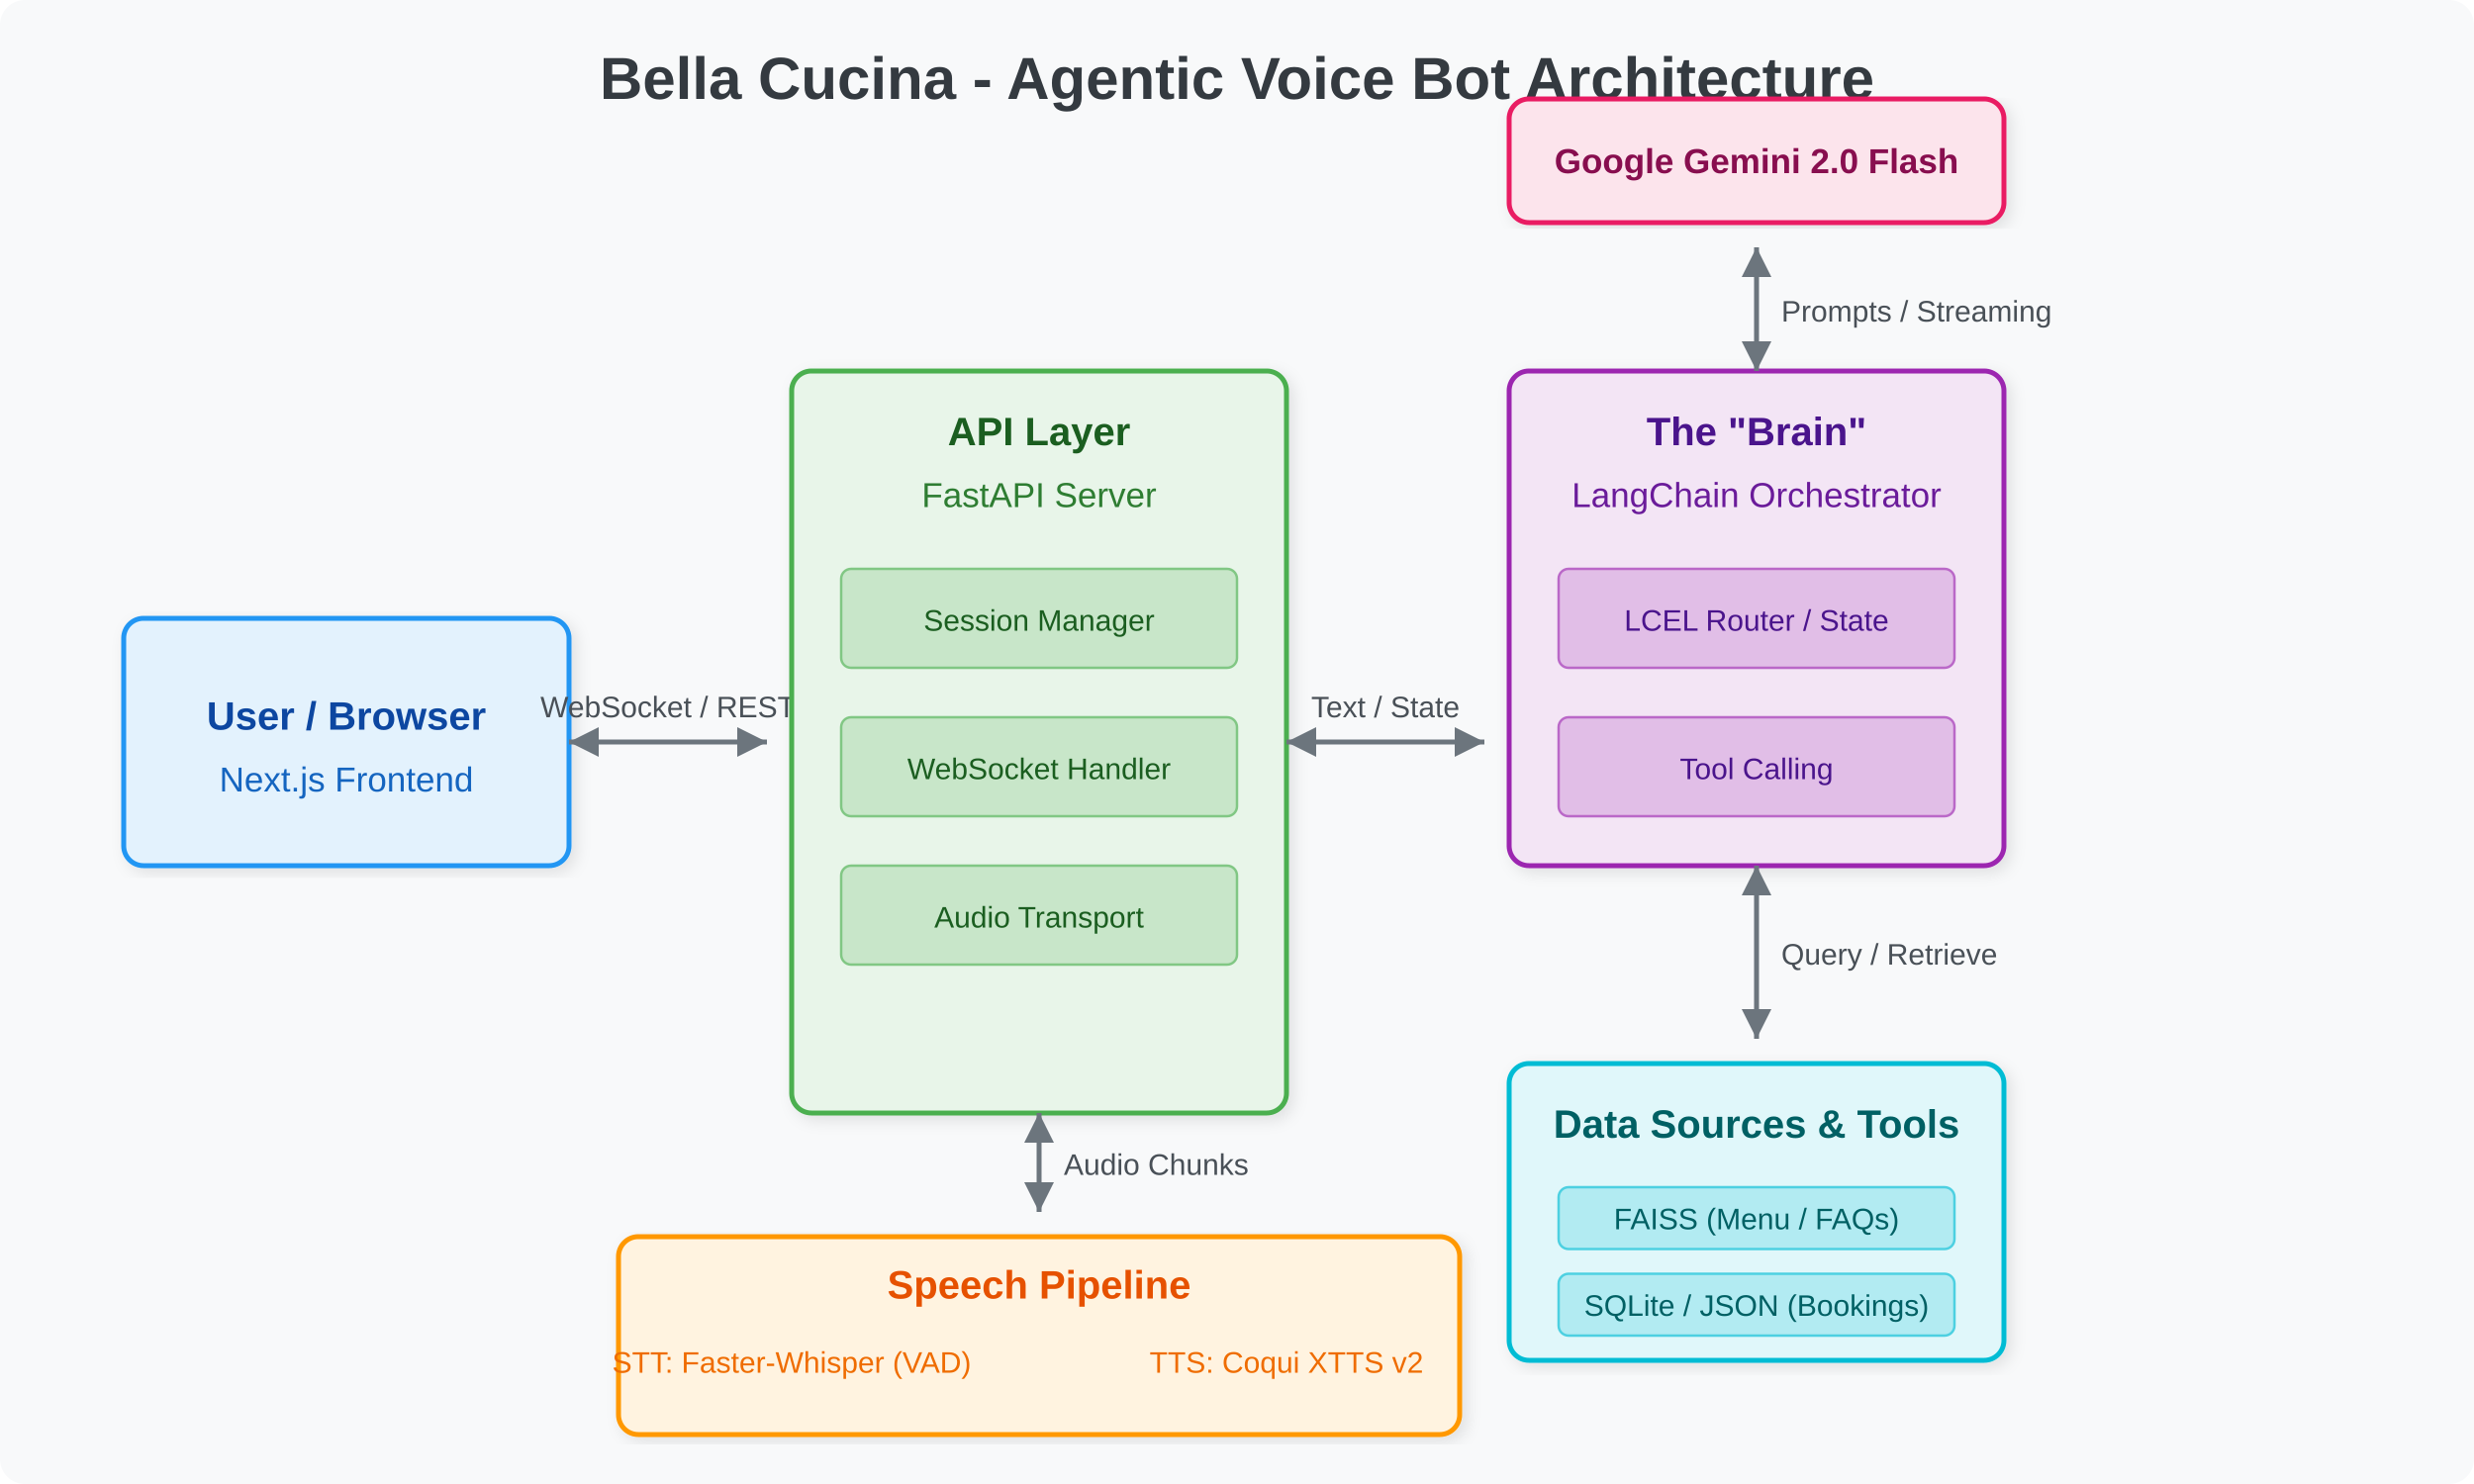
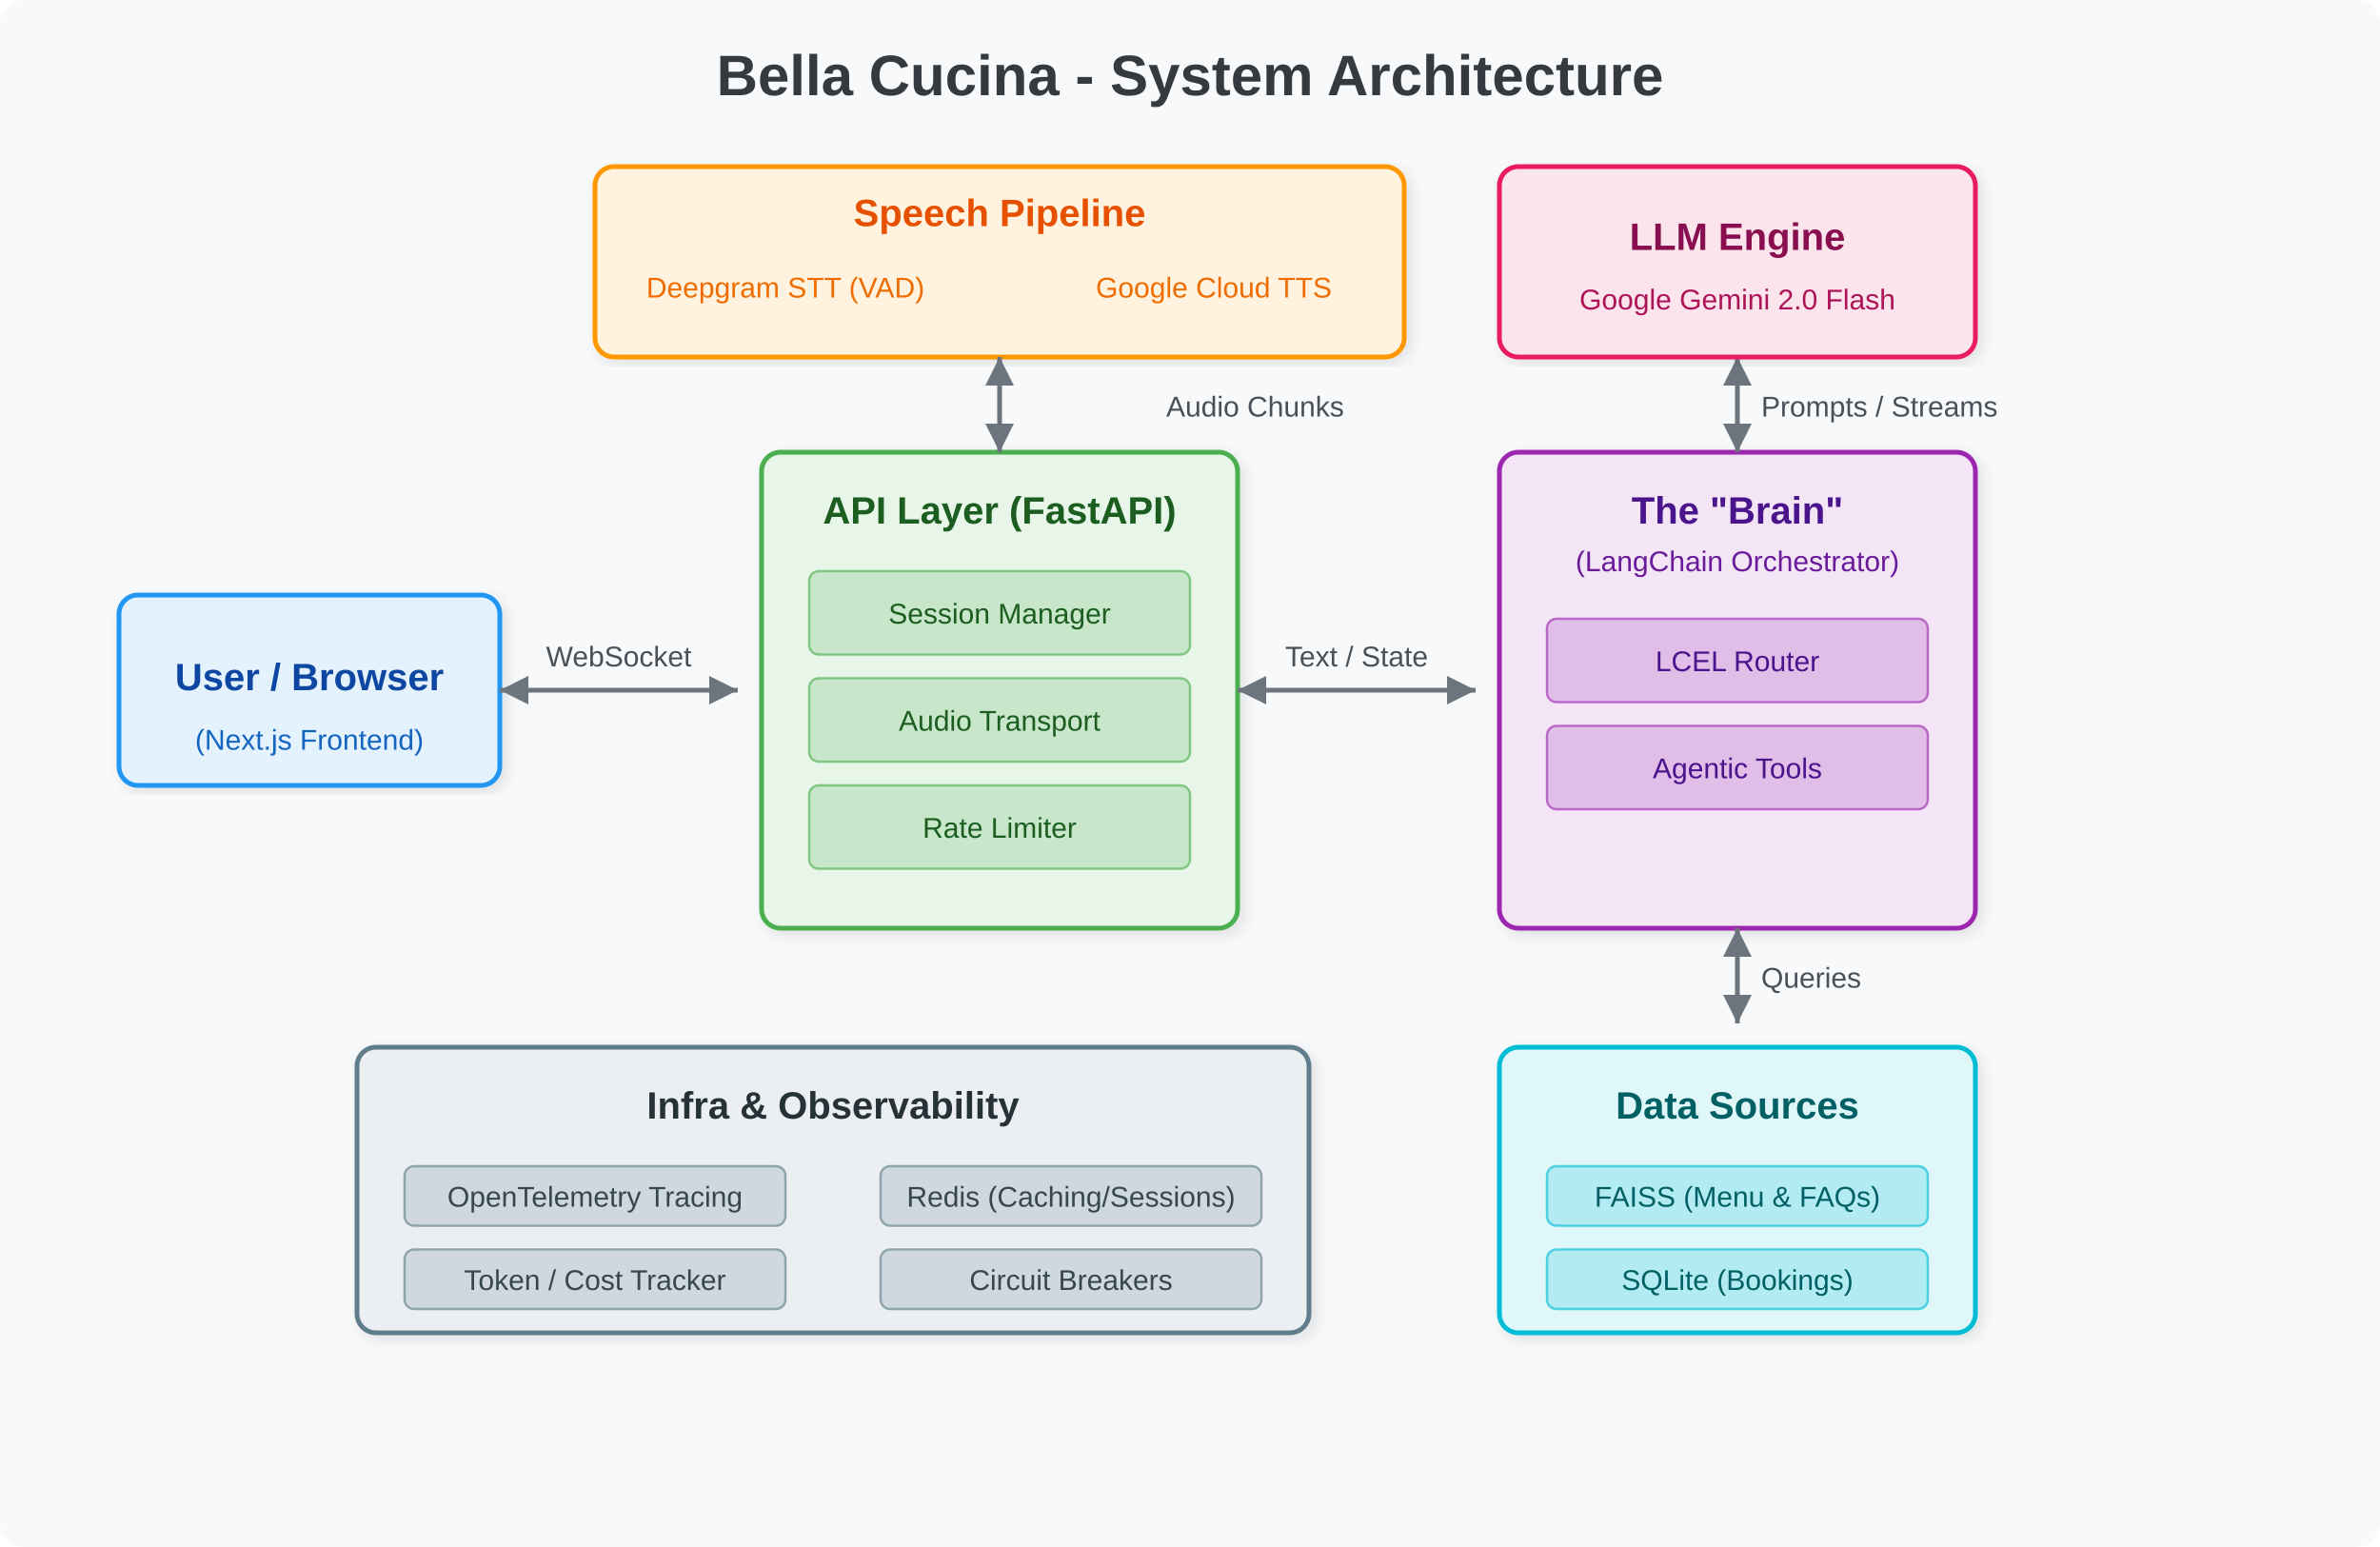
- <svg xmlns="http://www.w3.org/2000/svg" viewBox="0 0 1000 600" width="100%" height="100%">
-   <rect width="1000" height="600" fill="#f8f9fa" rx="10" />
-   <text x="500" y="40" font-family="Arial, sans-serif" font-size="24" font-weight="bold" text-anchor="middle" fill="#343a40">Bella Cucina - Agentic Voice Bot Architecture</text>
+ <svg xmlns="http://www.w3.org/2000/svg" viewBox="0 0 1000 650" width="100%" height="100%">
+   <rect width="1000" height="650" fill="#f8f9fa" rx="10" />
+   <text x="500" y="40" font-family="Arial, sans-serif" font-size="24" font-weight="bold" text-anchor="middle" fill="#343a40">Bella Cucina - System Architecture</text>
  <defs>
    <filter id="shadow" x="-5%" y="-5%" width="110%" height="110%">
      <feDropShadow dx="2" dy="2" stdDeviation="3" flood-opacity="0.1" />
    </filter>
    <marker id="arrow" viewBox="0 0 10 10" refX="10" refY="5" markerWidth="6" markerHeight="6" orient="auto-start-reverse">
      <path d="M 0 0 L 10 5 L 0 10 z" fill="#6c757d" />
    </marker>
  </defs>
-   <rect x="50" y="250" width="180" height="100" rx="8" fill="#e3f2fd" stroke="#2196f3" stroke-width="2" filter="url(#shadow)" />
-   <text x="140" y="295" font-family="Arial, sans-serif" font-size="16" font-weight="bold" text-anchor="middle" fill="#0d47a1">User / Browser</text>
-   <text x="140" y="320" font-family="Arial, sans-serif" font-size="14" text-anchor="middle" fill="#1565c0">Next.js Frontend</text>
-   <line x1="230" y1="300" x2="310" y2="300" stroke="#6c757d" stroke-width="2" marker-end="url(#arrow)" marker-start="url(#arrow)" />
-   <text x="270" y="290" font-family="Arial, sans-serif" font-size="12" text-anchor="middle" fill="#495057">WebSocket / REST</text>
-   <rect x="320" y="150" width="200" height="300" rx="8" fill="#e8f5e9" stroke="#4caf50" stroke-width="2" filter="url(#shadow)" />
-   <text x="420" y="180" font-family="Arial, sans-serif" font-size="16" font-weight="bold" text-anchor="middle" fill="#1b5e20">API Layer</text>
-   <text x="420" y="205" font-family="Arial, sans-serif" font-size="14" text-anchor="middle" fill="#2e7d32">FastAPI Server</text>
-   <rect x="340" y="230" width="160" height="40" rx="4" fill="#c8e6c9" stroke="#81c784" stroke-width="1" />
-   <text x="420" y="255" font-family="Arial, sans-serif" font-size="12" text-anchor="middle" fill="#1b5e20">Session Manager</text>
-   <rect x="340" y="290" width="160" height="40" rx="4" fill="#c8e6c9" stroke="#81c784" stroke-width="1" />
-   <text x="420" y="315" font-family="Arial, sans-serif" font-size="12" text-anchor="middle" fill="#1b5e20">WebSocket Handler</text>
-   <rect x="340" y="350" width="160" height="40" rx="4" fill="#c8e6c9" stroke="#81c784" stroke-width="1" />
-   <text x="420" y="375" font-family="Arial, sans-serif" font-size="12" text-anchor="middle" fill="#1b5e20">Audio Transport</text>
-   <line x1="420" y1="450" x2="420" y2="490" stroke="#6c757d" stroke-width="2" marker-end="url(#arrow)" marker-start="url(#arrow)" />
-   <text x="430" y="475" font-family="Arial, sans-serif" font-size="12" fill="#495057">Audio Chunks</text>
-   <rect x="250" y="500" width="340" height="80" rx="8" fill="#fff3e0" stroke="#ff9800" stroke-width="2" filter="url(#shadow)" />
-   <text x="420" y="525" font-family="Arial, sans-serif" font-size="16" font-weight="bold" text-anchor="middle" fill="#e65100">Speech Pipeline</text>
-   <text x="320" y="555" font-family="Arial, sans-serif" font-size="12" text-anchor="middle" fill="#ef6c00">STT: Faster-Whisper (VAD)</text>
-   <text x="520" y="555" font-family="Arial, sans-serif" font-size="12" text-anchor="middle" fill="#ef6c00">TTS: Coqui XTTS v2</text>
-   <line x1="520" y1="300" x2="600" y2="300" stroke="#6c757d" stroke-width="2" marker-end="url(#arrow)" marker-start="url(#arrow)" />
-   <text x="560" y="290" font-family="Arial, sans-serif" font-size="12" text-anchor="middle" fill="#495057">Text / State</text>
-   <rect x="610" y="150" width="200" height="200" rx="8" fill="#f3e5f5" stroke="#9c27b0" stroke-width="2" filter="url(#shadow)" />
-   <text x="710" y="180" font-family="Arial, sans-serif" font-size="16" font-weight="bold" text-anchor="middle" fill="#4a148c">The "Brain"</text>
-   <text x="710" y="205" font-family="Arial, sans-serif" font-size="14" text-anchor="middle" fill="#6a1b9a">LangChain Orchestrator</text>
-   <rect x="630" y="230" width="160" height="40" rx="4" fill="#e1bee7" stroke="#ba68c8" stroke-width="1" />
-   <text x="710" y="255" font-family="Arial, sans-serif" font-size="12" text-anchor="middle" fill="#4a148c">LCEL Router / State</text>
-   <rect x="630" y="290" width="160" height="40" rx="4" fill="#e1bee7" stroke="#ba68c8" stroke-width="1" />
-   <text x="710" y="315" font-family="Arial, sans-serif" font-size="12" text-anchor="middle" fill="#4a148c">Tool Calling</text>
-   <line x1="710" y1="150" x2="710" y2="100" stroke="#6c757d" stroke-width="2" marker-end="url(#arrow)" marker-start="url(#arrow)" />
-   <text x="720" y="130" font-family="Arial, sans-serif" font-size="12" fill="#495057">Prompts / Streaming</text>
-   <rect x="610" y="40" width="200" height="50" rx="8" fill="#fce4ec" stroke="#e91e63" stroke-width="2" filter="url(#shadow)" />
-   <text x="710" y="70" font-family="Arial, sans-serif" font-size="14" font-weight="bold" text-anchor="middle" fill="#880e4f">Google Gemini 2.0 Flash</text>
-   <line x1="710" y1="350" x2="710" y2="420" stroke="#6c757d" stroke-width="2" marker-end="url(#arrow)" marker-start="url(#arrow)" />
-   <text x="720" y="390" font-family="Arial, sans-serif" font-size="12" fill="#495057">Query / Retrieve</text>
-   <rect x="610" y="430" width="200" height="120" rx="8" fill="#e0f7fa" stroke="#00bcd4" stroke-width="2" filter="url(#shadow)" />
-   <text x="710" y="460" font-family="Arial, sans-serif" font-size="16" font-weight="bold" text-anchor="middle" fill="#006064">Data Sources &amp; Tools</text>
-   <rect x="630" y="480" width="160" height="25" rx="4" fill="#b2ebf2" stroke="#4dd0e1" stroke-width="1" />
-   <text x="710" y="497" font-family="Arial, sans-serif" font-size="12" text-anchor="middle" fill="#006064">FAISS (Menu / FAQs)</text>
-   <rect x="630" y="515" width="160" height="25" rx="4" fill="#b2ebf2" stroke="#4dd0e1" stroke-width="1" />
-   <text x="710" y="532" font-family="Arial, sans-serif" font-size="12" text-anchor="middle" fill="#006064">SQLite / JSON (Bookings)</text>
+   <rect x="50" y="250" width="160" height="80" rx="8" fill="#e3f2fd" stroke="#2196f3" stroke-width="2" filter="url(#shadow)" />
+   <text x="130" y="290" font-family="Arial, sans-serif" font-size="16" font-weight="bold" text-anchor="middle" fill="#0d47a1">User / Browser</text>
+   <text x="130" y="315" font-family="Arial, sans-serif" font-size="12" text-anchor="middle" fill="#1565c0">(Next.js Frontend)</text>
+   <line x1="210" y1="290" x2="310" y2="290" stroke="#6c757d" stroke-width="2" marker-end="url(#arrow)" marker-start="url(#arrow)" />
+   <text x="260" y="280" font-family="Arial, sans-serif" font-size="12" text-anchor="middle" fill="#495057">WebSocket</text>
+   <rect x="320" y="190" width="200" height="200" rx="8" fill="#e8f5e9" stroke="#4caf50" stroke-width="2" filter="url(#shadow)" />
+   <text x="420" y="220" font-family="Arial, sans-serif" font-size="16" font-weight="bold" text-anchor="middle" fill="#1b5e20">API Layer (FastAPI)</text>
+   <rect x="340" y="240" width="160" height="35" rx="4" fill="#c8e6c9" stroke="#81c784" stroke-width="1" />
+   <text x="420" y="262" font-family="Arial, sans-serif" font-size="12" text-anchor="middle" fill="#1b5e20">Session Manager</text>
+   <rect x="340" y="285" width="160" height="35" rx="4" fill="#c8e6c9" stroke="#81c784" stroke-width="1" />
+   <text x="420" y="307" font-family="Arial, sans-serif" font-size="12" text-anchor="middle" fill="#1b5e20">Audio Transport</text>
+   <rect x="340" y="330" width="160" height="35" rx="4" fill="#c8e6c9" stroke="#81c784" stroke-width="1" />
+   <text x="420" y="352" font-family="Arial, sans-serif" font-size="12" text-anchor="middle" fill="#1b5e20">Rate Limiter</text>
+   <rect x="250" y="70" width="340" height="80" rx="8" fill="#fff3e0" stroke="#ff9800" stroke-width="2" filter="url(#shadow)" />
+   <text x="420" y="95" font-family="Arial, sans-serif" font-size="16" font-weight="bold" text-anchor="middle" fill="#e65100">Speech Pipeline</text>
+   <text x="330" y="125" font-family="Arial, sans-serif" font-size="12" text-anchor="middle" fill="#ef6c00">Deepgram STT (VAD)</text>
+   <text x="510" y="125" font-family="Arial, sans-serif" font-size="12" text-anchor="middle" fill="#ef6c00">Google Cloud TTS</text>
+   <line x1="420" y1="190" x2="420" y2="150" stroke="#6c757d" stroke-width="2" marker-end="url(#arrow)" marker-start="url(#arrow)" />
+   <text x="490" y="175" font-family="Arial, sans-serif" font-size="12" fill="#495057">Audio Chunks</text>
+   <line x1="520" y1="290" x2="620" y2="290" stroke="#6c757d" stroke-width="2" marker-end="url(#arrow)" marker-start="url(#arrow)" />
+   <text x="570" y="280" font-family="Arial, sans-serif" font-size="12" text-anchor="middle" fill="#495057">Text / State</text>
+   <rect x="630" y="190" width="200" height="200" rx="8" fill="#f3e5f5" stroke="#9c27b0" stroke-width="2" filter="url(#shadow)" />
+   <text x="730" y="220" font-family="Arial, sans-serif" font-size="16" font-weight="bold" text-anchor="middle" fill="#4a148c">The "Brain"</text>
+   <text x="730" y="240" font-family="Arial, sans-serif" font-size="12" text-anchor="middle" fill="#6a1b9a">(LangChain Orchestrator)</text>
+   <rect x="650" y="260" width="160" height="35" rx="4" fill="#e1bee7" stroke="#ba68c8" stroke-width="1" />
+   <text x="730" y="282" font-family="Arial, sans-serif" font-size="12" text-anchor="middle" fill="#4a148c">LCEL Router</text>
+   <rect x="650" y="305" width="160" height="35" rx="4" fill="#e1bee7" stroke="#ba68c8" stroke-width="1" />
+   <text x="730" y="327" font-family="Arial, sans-serif" font-size="12" text-anchor="middle" fill="#4a148c">Agentic Tools</text>
+   <line x1="730" y1="190" x2="730" y2="150" stroke="#6c757d" stroke-width="2" marker-end="url(#arrow)" marker-start="url(#arrow)" />
+   <text x="740" y="175" font-family="Arial, sans-serif" font-size="12" fill="#495057">Prompts / Streams</text>
+   <rect x="630" y="70" width="200" height="80" rx="8" fill="#fce4ec" stroke="#e91e63" stroke-width="2" filter="url(#shadow)" />
+   <text x="730" y="105" font-family="Arial, sans-serif" font-size="16" font-weight="bold" text-anchor="middle" fill="#880e4f">LLM Engine</text>
+   <text x="730" y="130" font-family="Arial, sans-serif" font-size="12" text-anchor="middle" fill="#ad1457">Google Gemini 2.0 Flash</text>
+   <line x1="730" y1="390" x2="730" y2="430" stroke="#6c757d" stroke-width="2" marker-end="url(#arrow)" marker-start="url(#arrow)" />
+   <text x="740" y="415" font-family="Arial, sans-serif" font-size="12" fill="#495057">Queries</text>
+   <rect x="630" y="440" width="200" height="120" rx="8" fill="#e0f7fa" stroke="#00bcd4" stroke-width="2" filter="url(#shadow)" />
+   <text x="730" y="470" font-family="Arial, sans-serif" font-size="16" font-weight="bold" text-anchor="middle" fill="#006064">Data Sources</text>
+   <rect x="650" y="490" width="160" height="25" rx="4" fill="#b2ebf2" stroke="#4dd0e1" stroke-width="1" />
+   <text x="730" y="507" font-family="Arial, sans-serif" font-size="12" text-anchor="middle" fill="#006064">FAISS (Menu &amp; FAQs)</text>
+   <rect x="650" y="525" width="160" height="25" rx="4" fill="#b2ebf2" stroke="#4dd0e1" stroke-width="1" />
+   <text x="730" y="542" font-family="Arial, sans-serif" font-size="12" text-anchor="middle" fill="#006064">SQLite (Bookings)</text>
+   <rect x="150" y="440" width="400" height="120" rx="8" fill="#eceff1" stroke="#607d8b" stroke-width="2" filter="url(#shadow)" />
+   <text x="350" y="470" font-family="Arial, sans-serif" font-size="16" font-weight="bold" text-anchor="middle" fill="#263238">Infra &amp; Observability</text>
+   <rect x="170" y="490" width="160" height="25" rx="4" fill="#cfd8dc" stroke="#90a4ae" stroke-width="1" />
+   <text x="250" y="507" font-family="Arial, sans-serif" font-size="12" text-anchor="middle" fill="#37474f">OpenTelemetry Tracing</text>
+   <rect x="170" y="525" width="160" height="25" rx="4" fill="#cfd8dc" stroke="#90a4ae" stroke-width="1" />
+   <text x="250" y="542" font-family="Arial, sans-serif" font-size="12" text-anchor="middle" fill="#37474f">Token / Cost Tracker</text>
+   <rect x="370" y="490" width="160" height="25" rx="4" fill="#cfd8dc" stroke="#90a4ae" stroke-width="1" />
+   <text x="450" y="507" font-family="Arial, sans-serif" font-size="12" text-anchor="middle" fill="#37474f">Redis (Caching/Sessions)</text>
+   <rect x="370" y="525" width="160" height="25" rx="4" fill="#cfd8dc" stroke="#90a4ae" stroke-width="1" />
+   <text x="450" y="542" font-family="Arial, sans-serif" font-size="12" text-anchor="middle" fill="#37474f">Circuit Breakers</text>
</svg>
